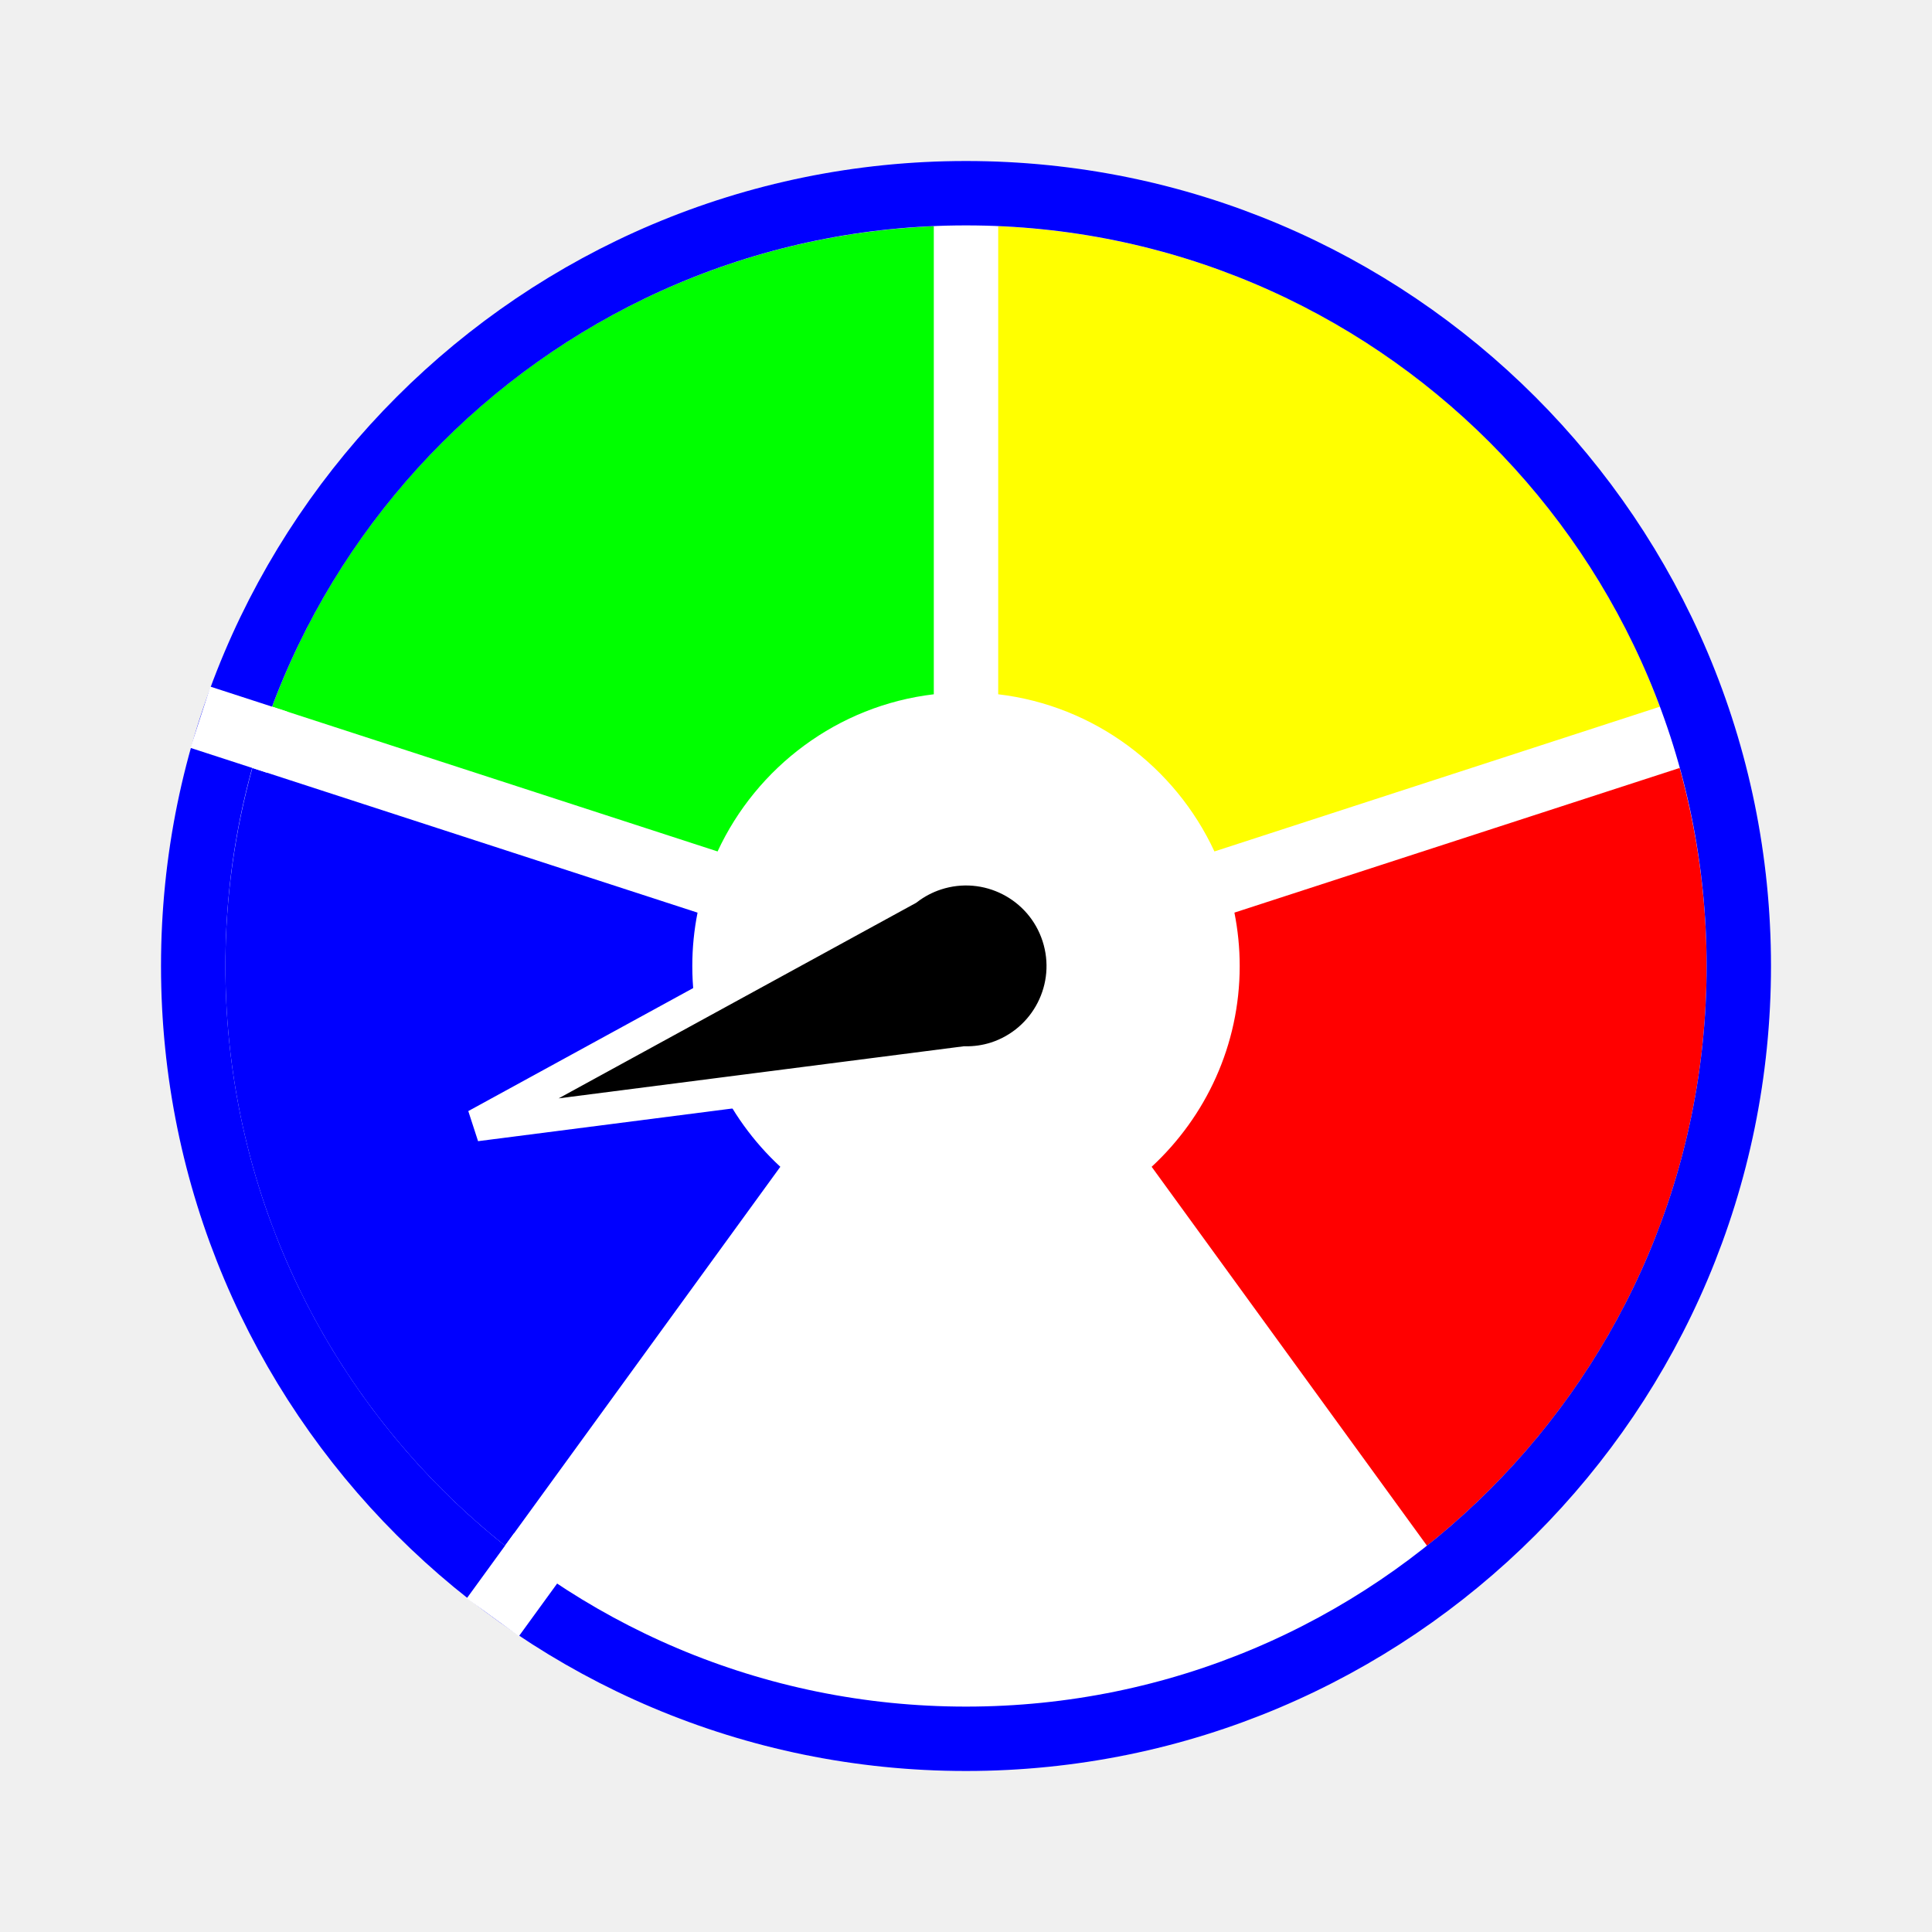
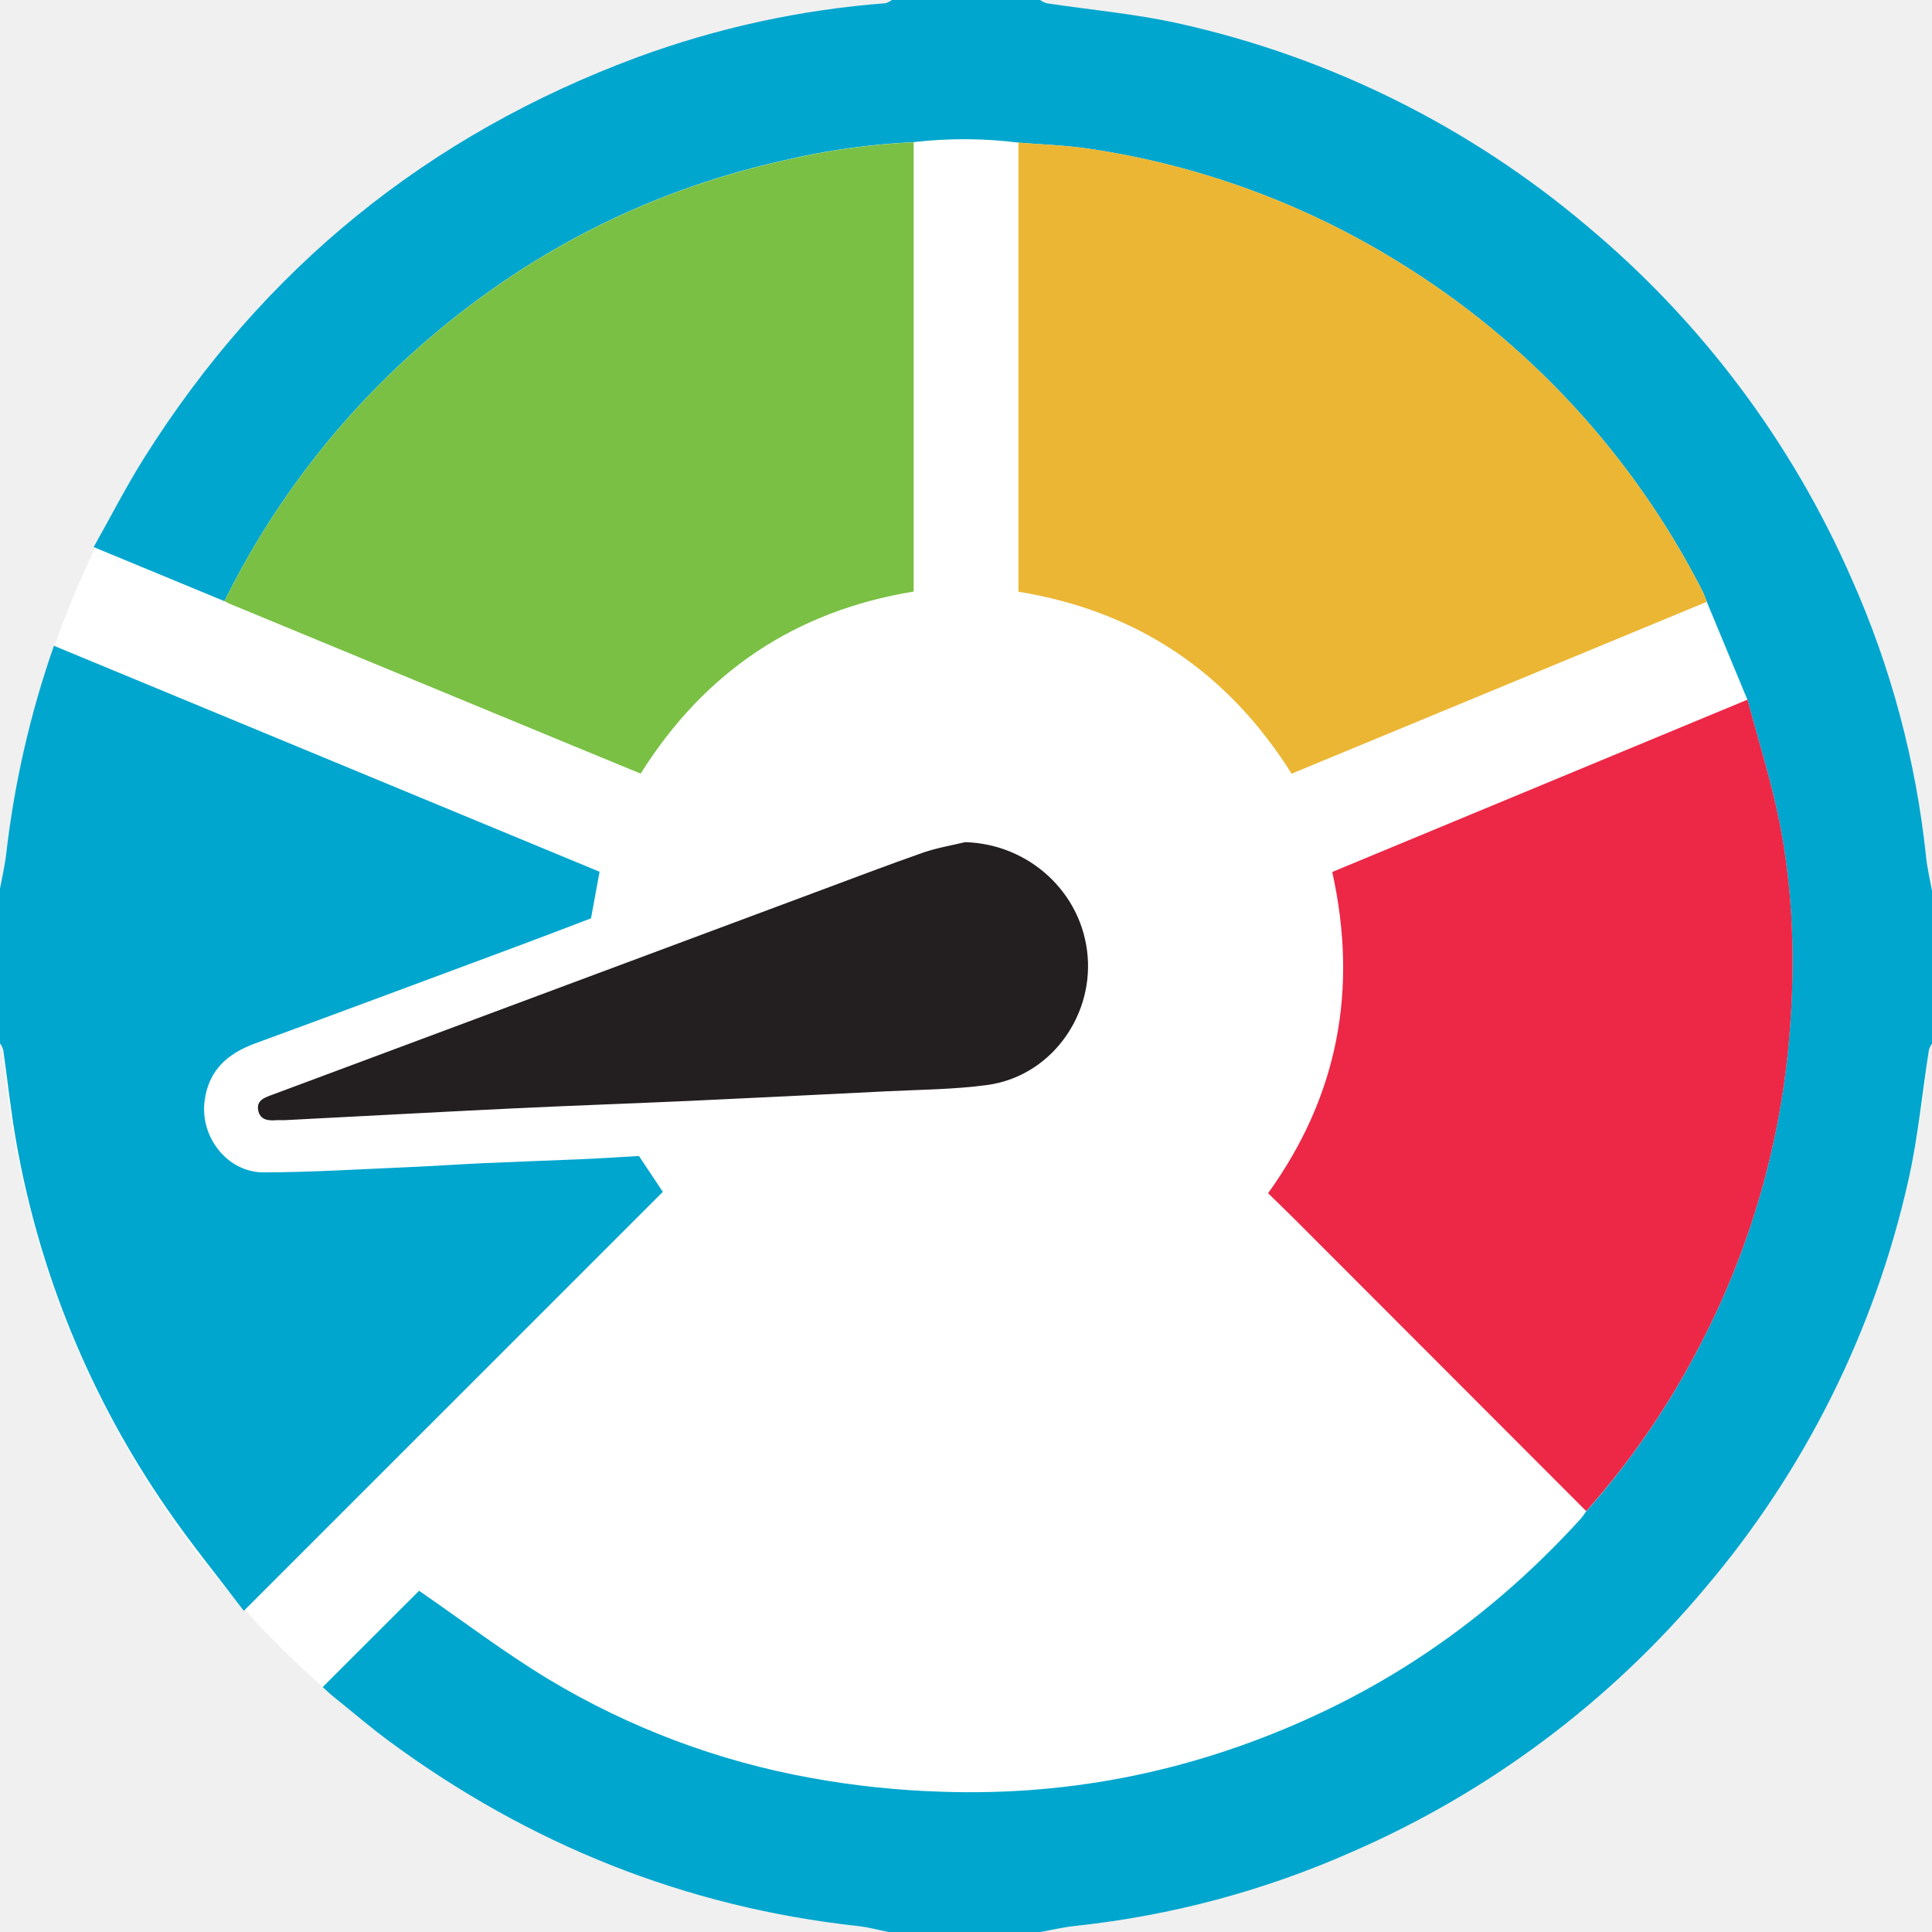
- <svg xmlns="http://www.w3.org/2000/svg" width="120" height="120" viewBox="0 0 120 120" version="1.1" id="svg5" xml:space="preserve">
-   <defs id="defs2" />
-   <g id="layer1" transform="translate(10,10)">
-     <path style="color:#000000;fill:#ffffff;fill-opacity:1;stroke:none;-inkscape-stroke:none" d="M 50,0 C 22.41,0 0,22.41 0,50 0,77.59 22.41,100 50,100 77.59,100 100,77.59 100,50 100,22.41 77.59,0 50,0 Z" id="path234" />
-     <path style="fill:#0000ff;stroke:none;-inkscape-stroke:none" d="M 38.467,62.471 C 35.108,59.362 33,54.92 33,50 c 0,-1.134 0.113,-2.242 0.326,-3.314 L 5.674,37.699 C 4.591,41.615 4,45.737 4,50 4,64.596 10.786,77.582 21.369,86.006 Z" id="path851" />
-     <path style="fill:#ff0000" d="M 66.672,46.684 C 66.885,47.757 67,48.866 67,50 c 0,4.921 -2.11,9.362 -5.469,12.471 L 78.631,86.006 C 89.214,77.582 96,64.596 96,50 96,45.737 95.409,41.615 94.326,37.699 Z" id="path849" />
-     <path style="color:#000000;fill:#ffff00;fill-opacity:1;stroke:none;-inkscape-stroke:none" d="m 52,33.123 c 5.965,0.704 10.996,4.514 13.43,9.762 L 93.102,33.893 C 86.802,17.016 70.888,4.857 52,4.051 Z" id="path847" />
-     <path style="fill:#00ff00" d="M 48,4.051 C 29.112,4.857 13.198,17.016 6.898,33.893 L 34.57,42.885 C 37.004,37.637 42.035,33.827 48,33.123 Z" id="path771" />
-     <circle style="fill:none;stroke:#0000ff;stroke-width:4" id="path3737" cx="50" cy="50" r="48" />
-     <g transform="rotate(-144,50,50)" id="g3824">
-       <path id="path3654" style="fill:#000000;stroke:#ffffff;stroke-width:2" d="M 50,18 44.33,48.078 C 44.116,48.696 44.004,49.346 44,50 c 0,3.314 2.686,6 6,6 3.314,0 6,-2.686 6,-6 -6.73e-4,-0.678 -0.116,-1.351 -0.342,-1.99 z" transform="rotate(36,50,50)" />
-       <rect style="fill:#ffffff;fill-opacity:1" id="rect3713" width="4" height="5" x="48" y="0" />
-       <rect style="fill:#ffffff;fill-opacity:1" id="rect3713-7" width="4" height="5" x="48" y="0" transform="rotate(72,50,50)" />
-     </g>
-   </g>
+ <svg xmlns="http://www.w3.org/2000/svg" width="600" height="600" viewBox="0 0 600 600" version="1.1" id="svg26">
+   <defs id="defs4">
+     <style id="style2">.cls-1{fill:#fefefe;}.cls-2{fill:#01a6ce;}.cls-3{fill:#ebb633;}.cls-4{fill:#7ac044;}.cls-5{fill:#ed2746;}.cls-6{fill:#231f20;}</style>
+   </defs>
+   <path id="path1796" style="stroke-width:3.78;stroke-linecap:round;stroke-linejoin:round;fill:#ffffff" d="M 299.683,598.621 C 133.127,598.628 -0.111,466.382 -0.126,300.9 -0.142,135.418 132.447,1.585 299.003,1.562 465.56,1.539 599.995,132.964 600.025,299.765 600.025,466.565 466.24,598.613 299.683,598.621 Z" />
+   <path class="cls-2" d="m 69.69,186.7 -40.6,-16.8 c 5.37,-9.54 10.1,-18.82 15.62,-27.6 Q 100.21,54 198.07,17.73 A 286,286 0 0 1 275,1 6.47,6.47 0 0 0 277,0 h 46 a 7.78,7.78 0 0 0 2,1 c 13.93,2.12 28.06,3.32 41.75,6.44 a 295.38,295.38 0 0 1 126.08,62.73 298.7,298.7 0 0 1 82.17,109.47 286,286 0 0 1 23.16,86.45 c 0.37,3.66 1.25,7.27 1.89,10.91 v 47 a 7.68,7.68 0 0 0 -1,2 c -2.12,13.58 -3.37,27.36 -6.43,40.73 a 295.45,295.45 0 0 1 -62.77,126.09 298.48,298.48 0 0 1 -109.95,82.29 287,287 0 0 1 -86,23 c -3.66,0.39 -7.27,1.26 -10.91,1.9 H 276 c -3.14,-0.62 -6.25,-1.49 -9.42,-1.84 -53.82,-5.88 -102.27,-25.4 -145.76,-57.45 -6,-4.44 -11.69,-9.33 -17.5,-14 -1.16,-0.93 -2.21,-2 -3.09,-2.8 10.3,-10.29 20.41,-20.4 29.92,-29.89 13.33,9.18 26.31,19.07 40.2,27.47 a 240.92,240.92 0 0 0 81.37,30.63 273.16,273.16 0 0 0 40.55,4.3 c 41,1.44 80,-6.79 117.14,-24.14 31.29,-14.61 58.24,-35.07 81.44,-60.57 0.66,-0.73 1.19,-1.58 1.78,-2.38 A 247.83,247.83 0 0 0 528,417.65 252.51,252.51 0 0 0 555.8,320.27 c 1.72,-21.61 1.06,-43.28 -3.13,-64.58 -2.55,-13 -6.61,-25.61 -10,-38.4 L 530.06,186.9 A 34.41,34.41 0 0 0 528.78,183.7 257.13,257.13 0 0 0 434.15,81.26 253,253 0 0 0 338.07,46.18 c -7.2,-1.09 -14.53,-1.28 -21.79,-1.89 a 134.7,134.7 0 0 0 -32.54,-0.15 220.9,220.9 0 0 0 -40.29,5.66 c -44.8,10 -83.89,30.87 -117.61,61.86 A 256.37,256.37 0 0 0 69.69,186.7 Z" id="path8" />
+   <path class="cls-2" d="m 0,276 c 0.66,-3.63 1.53,-7.25 1.94,-10.91 a 298.77,298.77 0 0 1 14.81,-64.54 l 169.45,70.18 c -0.89,4.86 -1.73,9.4 -2.66,14.47 -7.42,2.82 -15.1,5.78 -22.82,8.65 -27.14,10.09 -54.28,20.22 -81.47,30.19 -8.63,3.16 -14.5,8.35 -15.72,17.94 -1.42,11.19 7.13,22.16 18.41,22.12 15,-0.05 29.9,-1 44.85,-1.63 7.81,-0.33 15.6,-0.89 23.4,-1.24 10.13,-0.46 20.27,-0.79 30.41,-1.23 6,-0.26 11.92,-0.65 17.83,-1 l 7.42,11.14 L 75.72,500.26 C 67.8,489.79 59.38,479.51 51.89,468.59 A 287.84,287.84 0 0 1 4.94,354.07 C 3.32,344.76 2.32,335.35 1,326 a 7.21,7.21 0 0 0 -1,-2 z" id="path10" />
+   <path class="cls-3" d="m 316.28,44.29 c 7.26,0.61 14.59,0.8 21.79,1.89 a 253,253 0 0 1 96.08,35.08 257.13,257.13 0 0 1 94.63,102.44 34.41,34.41 0 0 1 1.28,3.2 L 401.12,240.27 C 381.36,208.85 353.3,189.79 316.28,183.76 Z" id="path16" />
+   <path class="cls-4" d="m 69.69,186.7 a 256.37,256.37 0 0 1 56.15,-75 c 33.72,-31 72.81,-51.85 117.61,-61.86 a 220.9,220.9 0 0 1 40.29,-5.66 v 139.53 c -36.52,6 -64.79,24.71 -84.78,56.54 L 177,231.2 71.49,187.57 c -0.62,-0.26 -1.2,-0.57 -1.8,-0.87 z" id="path18" />
+   <path class="cls-5" d="m 542.69,217.29 c 3.39,12.79 7.45,25.44 10,38.4 4.19,21.3 4.85,43 3.13,64.58 A 252.51,252.51 0 0 1 528,417.65 247.83,247.83 0 0 1 492.61,469.29 l -90.42,-90.53 c -2.71,-2.7 -5.47,-5.35 -8.38,-8.2 21.78,-30.2 28,-63.4 19.93,-99.76 z" id="path20" />
+   <path class="cls-6" d="m 299.72,261.54 c 19.77,0.53 36.51,15.64 38.07,35.58 1.49,19 -11.8,37.24 -31.3,39.85 -10.33,1.39 -20.85,1.43 -31.29,1.95 q -30.85,1.56 -61.73,3 c -17.93,0.81 -35.87,1.43 -53.8,2.29 -23.71,1.15 -47.42,2.44 -71.14,3.66 -0.83,0 -1.67,0 -2.49,0 -2.68,0.25 -5.33,0 -5.87,-3.14 -0.54,-3.14 2.2,-3.93 4.59,-4.82 q 84.27,-31.4 168.52,-62.83 c 11.15,-4.15 22.27,-8.39 33.5,-12.33 4.22,-1.46 8.62,-2.16 12.94,-3.21 z" id="path22" />
</svg>
